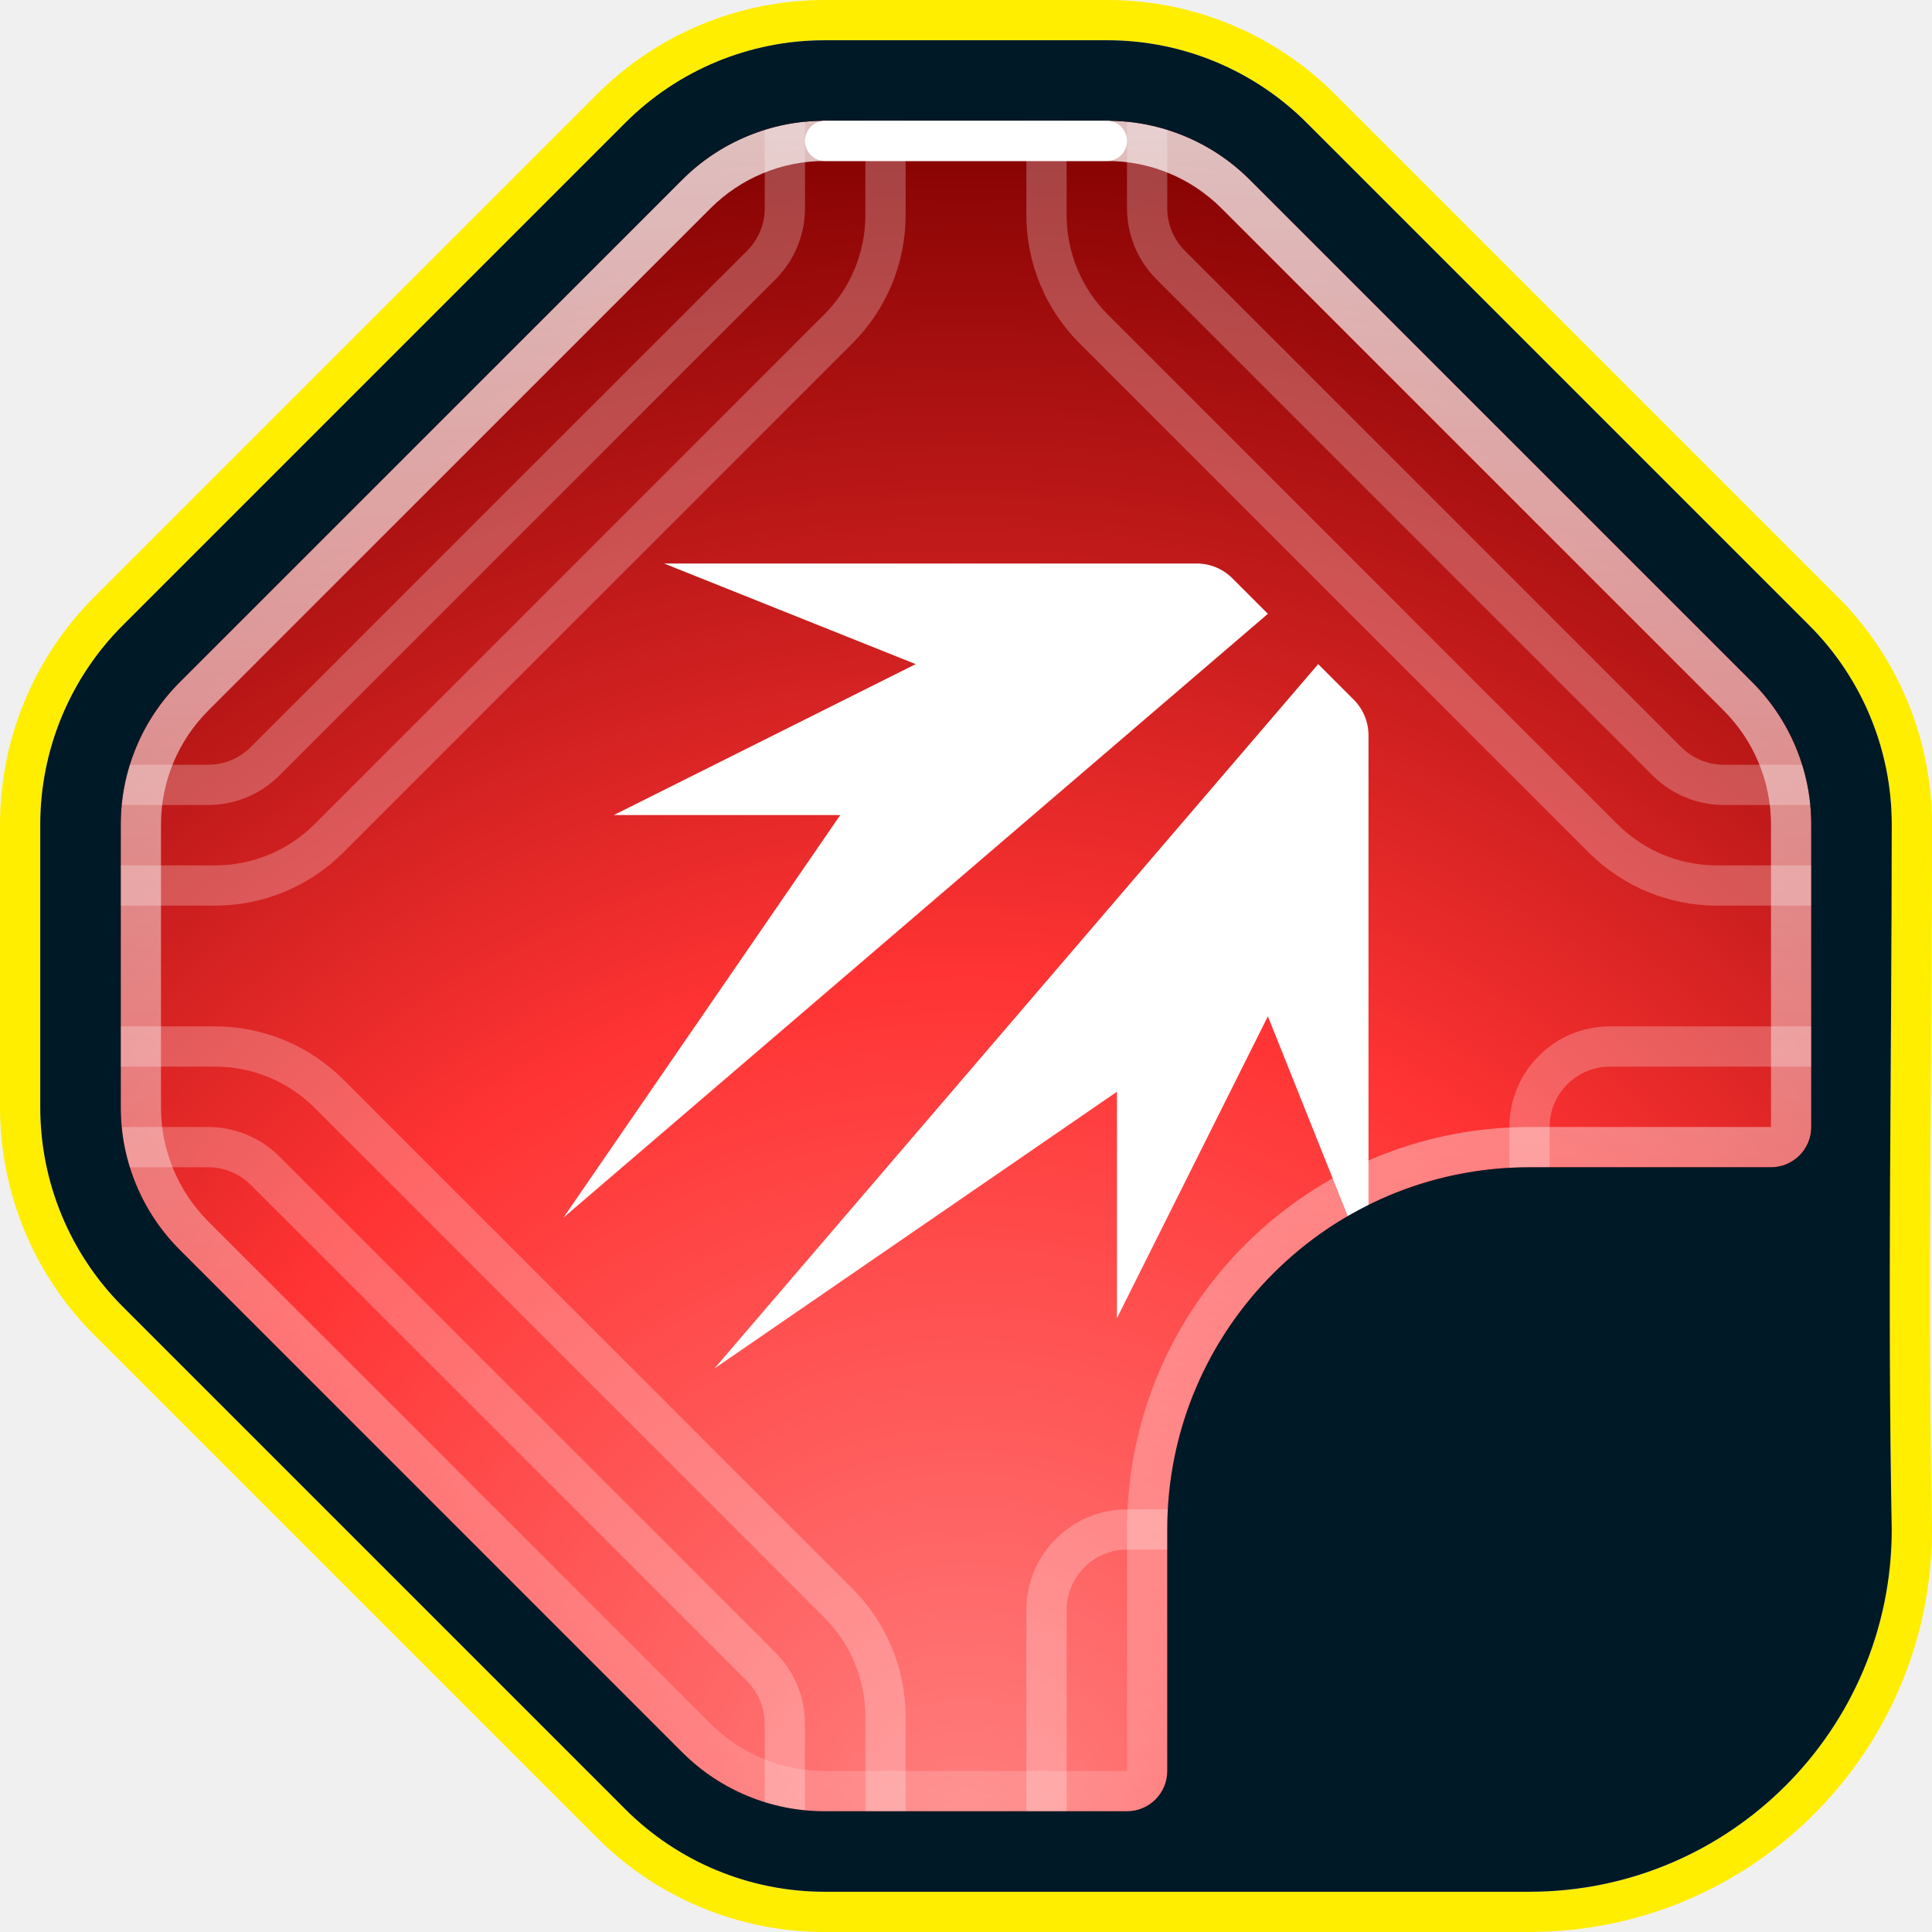
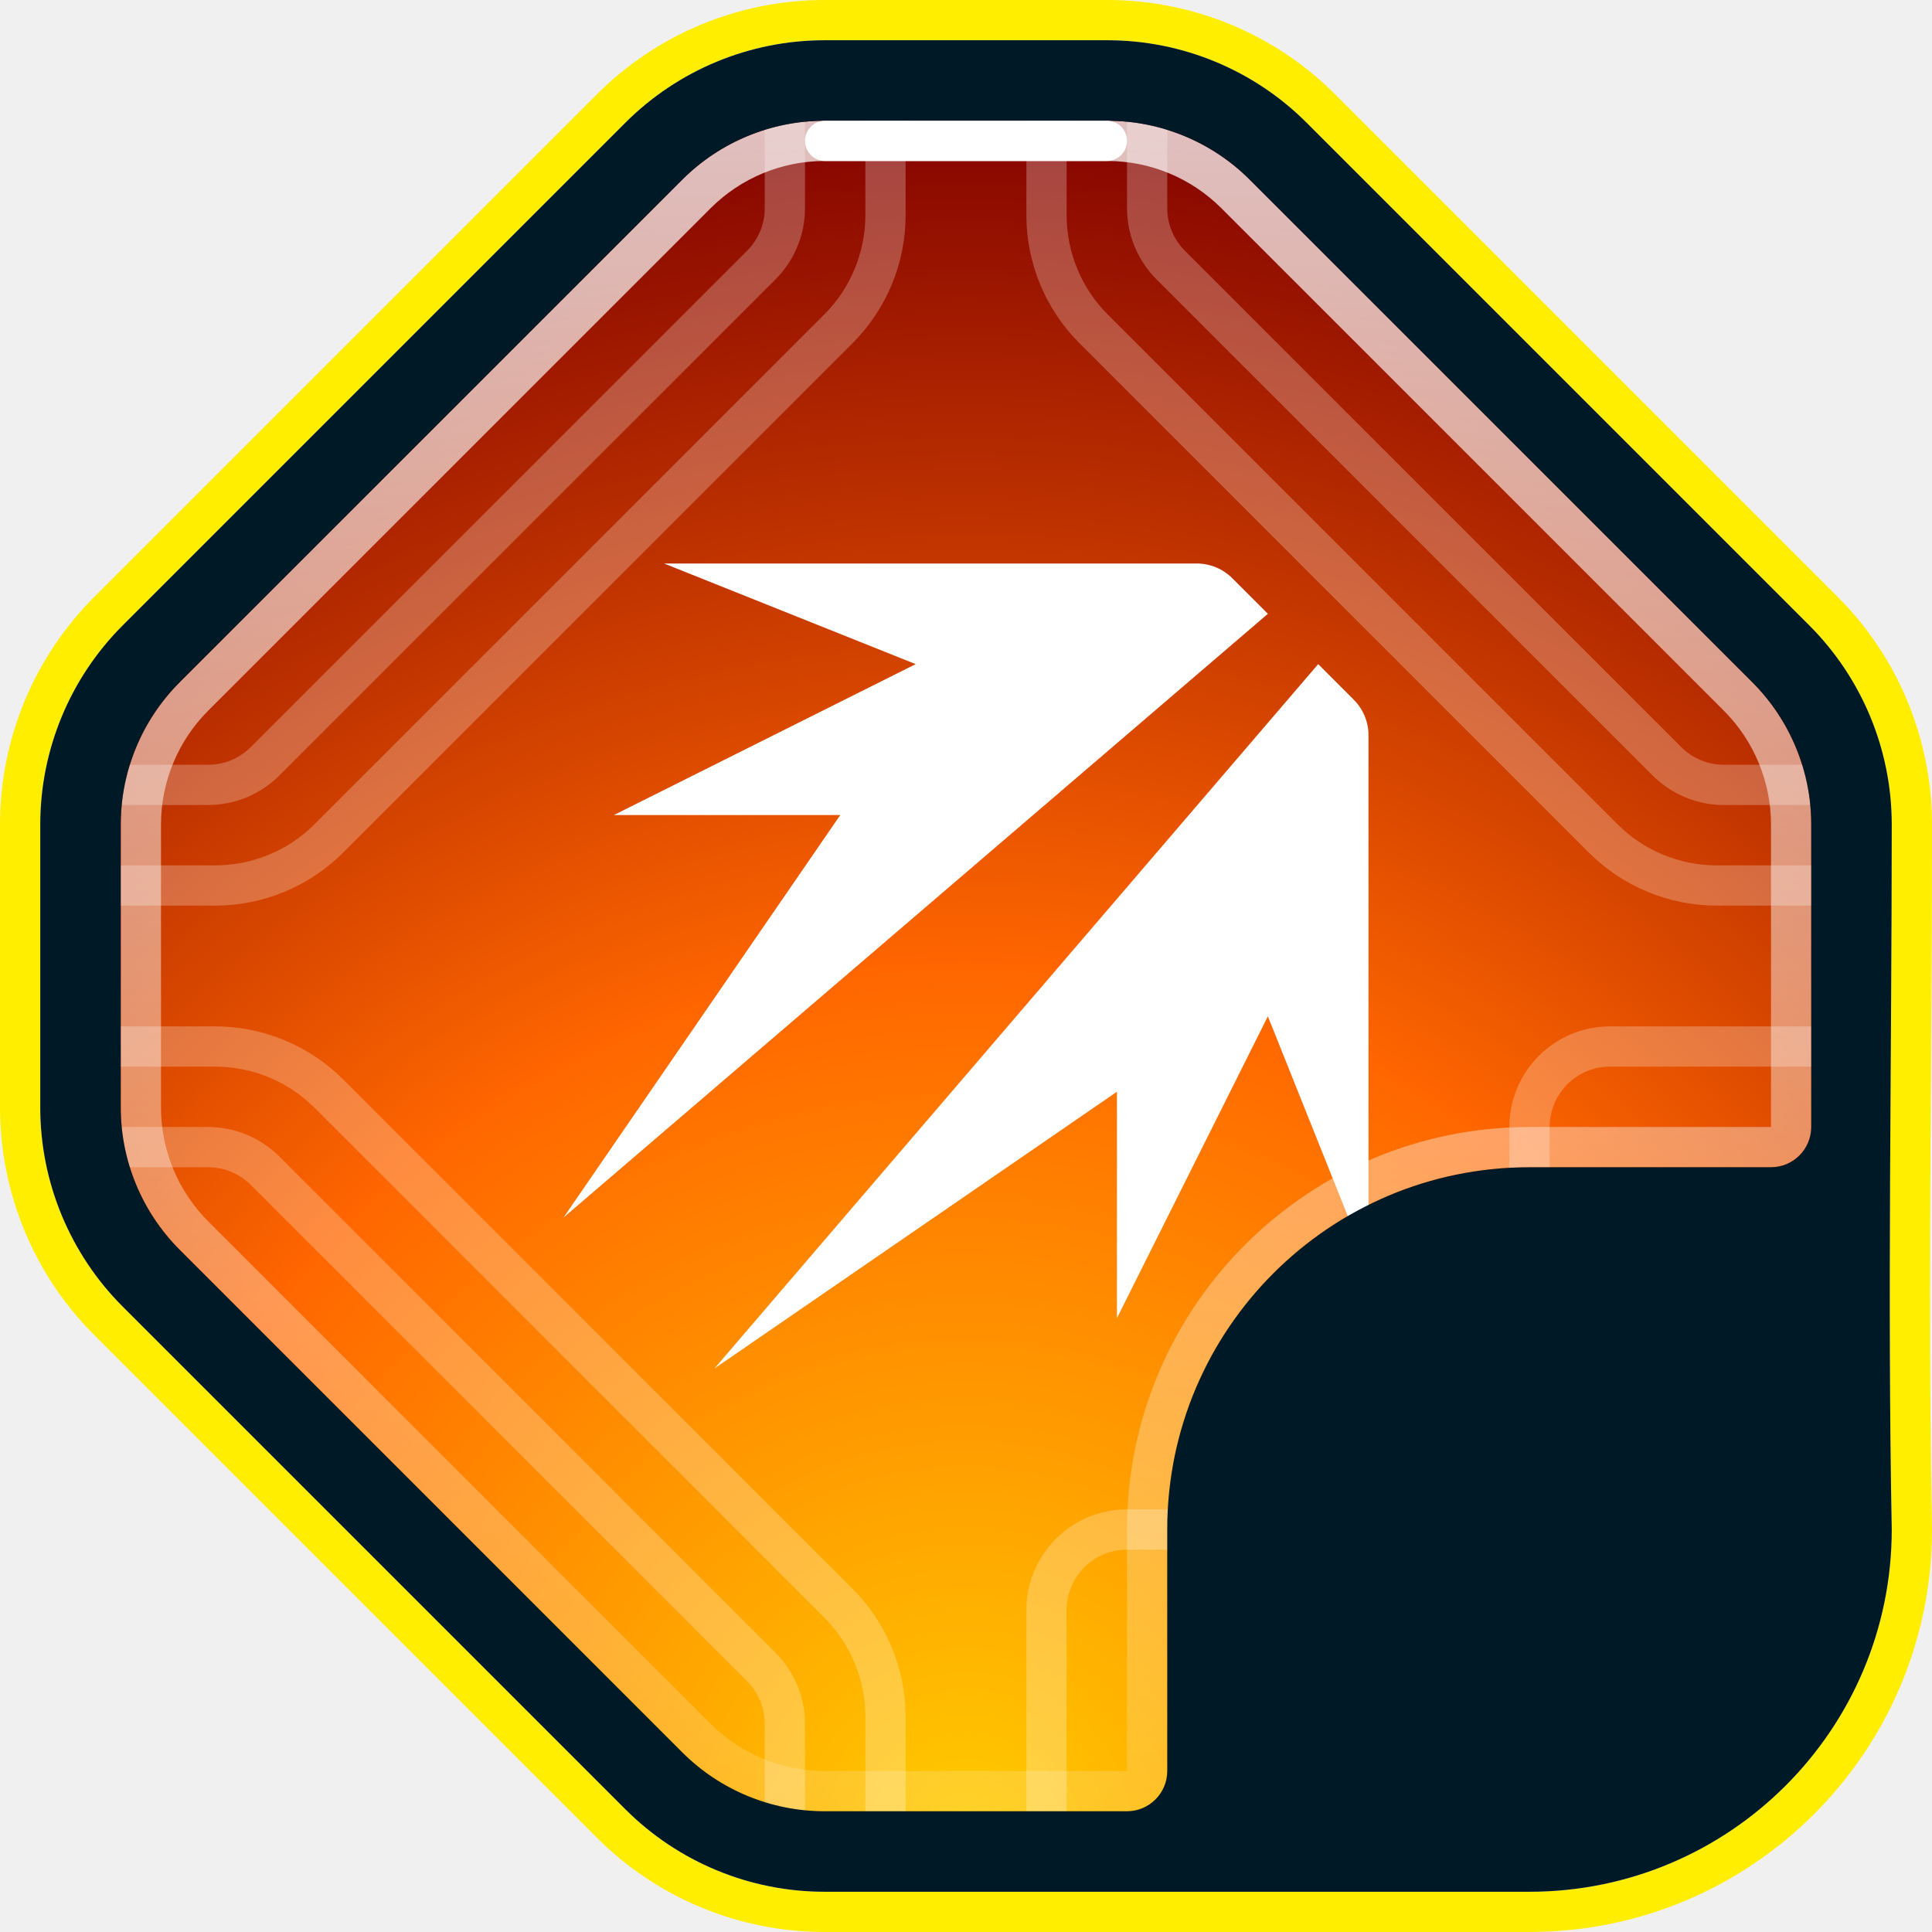
<svg xmlns="http://www.w3.org/2000/svg" width="24" height="24" viewBox="0 0 24 24" fill="none">
  <path fill-rule="evenodd" clip-rule="evenodd" d="M24 19C24 21.761 21.761 24 19 24H10.243C9.182 24 8.164 23.579 7.414 22.828L1.172 16.586C0.421 15.836 0 14.818 0 13.757V10.243C0 9.182 0.421 8.164 1.172 7.414L7.414 1.172C8.164 0.421 9.182 0 10.243 0H13.757C14.818 0 15.836 0.421 16.586 1.172L22.828 7.414C23.579 8.164 24 9.182 24 10.243C24 11.222 23.994 12.198 23.988 13.173C23.975 15.116 23.963 17.052 24 18.991L24 19ZM23.5 19C23.463 17.055 23.475 15.108 23.488 13.161C23.494 12.188 23.5 11.215 23.5 10.243C23.5 9.314 23.131 8.424 22.475 7.768L16.232 1.525C15.576 0.869 14.686 0.5 13.757 0.5H10.243C9.314 0.5 8.424 0.869 7.768 1.525L1.525 7.768C0.869 8.424 0.5 9.314 0.5 10.243V13.757C0.5 14.686 0.869 15.576 1.525 16.232L7.768 22.475C8.424 23.131 9.314 23.5 10.243 23.5H19C21.485 23.5 23.5 21.485 23.5 19Z" fill="#FFEE00" />
  <path d="M8.121 1.879L1.879 8.121C1.316 8.684 1 9.447 1 10.243V13.757C1 14.553 1.316 15.316 1.879 15.879L8.121 22.121C8.684 22.684 9.447 23 10.243 23H13.757C14.553 23 15.316 22.684 15.879 22.121L22.121 15.879C22.684 15.316 23 14.553 23 13.757V10.243C23 9.447 22.684 8.684 22.121 8.121L15.879 1.879C15.316 1.316 14.553 1 13.757 1H10.243C9.447 1 8.684 1.316 8.121 1.879Z" fill="url(#paint0_radial_5931_37206)" />
  <path fill-rule="evenodd" clip-rule="evenodd" d="M10 1V2.586C10 2.917 9.868 3.235 9.634 3.47L3.47 9.634C3.235 9.868 2.917 10 2.586 10H1V9.5H2.586C2.785 9.5 2.975 9.421 3.116 9.28L9.28 3.116C9.421 2.975 9.5 2.785 9.5 2.586V1H10ZM14 1V2.586C14 2.917 14.132 3.235 14.366 3.47L20.53 9.634C20.765 9.868 21.083 10 21.414 10H23V9.5H21.414C21.215 9.5 21.024 9.421 20.884 9.28L14.72 3.116C14.579 2.975 14.5 2.785 14.5 2.586V1H14ZM10 21.414V23H9.5V21.414C9.5 21.215 9.421 21.024 9.28 20.884L3.116 14.72C2.975 14.579 2.785 14.5 2.586 14.5H1V14H2.586C2.917 14 3.235 14.132 3.47 14.366L9.634 20.53C9.868 20.765 10 21.083 10 21.414ZM11.25 1V2.672C11.25 3.268 11.013 3.841 10.591 4.263L4.263 10.591C3.841 11.013 3.268 11.25 2.672 11.25H1V10.75H2.672C3.136 10.75 3.581 10.566 3.909 10.237L10.237 3.909C10.566 3.581 10.75 3.136 10.75 2.672V1H11.25ZM12.75 2.672V1H13.25V2.672C13.25 3.136 13.434 3.581 13.763 3.909L20.091 10.237C20.419 10.566 20.864 10.75 21.328 10.75H23V11.25H21.328C20.732 11.25 20.159 11.013 19.737 10.591L13.409 4.263C12.987 3.841 12.75 3.268 12.75 2.672ZM11.25 23V21.328C11.25 20.732 11.013 20.159 10.591 19.737L4.263 13.409C3.841 12.987 3.268 12.75 2.672 12.75H1V13.25H2.672C3.136 13.25 3.581 13.434 3.909 13.763L10.237 20.091C10.566 20.419 10.75 20.864 10.75 21.328V23H11.25ZM12.75 20V23H13.25V20C13.25 19.586 13.586 19.25 14 19.25H15V18.75H14C13.31 18.75 12.75 19.31 12.75 20ZM20 12.75C19.31 12.75 18.75 13.31 18.75 14V15H19.25V14C19.25 13.586 19.586 13.25 20 13.25H23V12.75H20Z" fill="white" fill-opacity="0.25" />
  <path fill-rule="evenodd" clip-rule="evenodd" d="M10.243 2C9.712 2 9.204 2.211 8.828 2.586L2.586 8.828C2.211 9.204 2 9.712 2 10.243V13.757C2 14.288 2.211 14.796 2.586 15.172L8.828 21.414C9.204 21.789 9.712 22 10.243 22H14V19C14 16.239 16.239 14 19 14H22V10.243C22 9.712 21.789 9.204 21.414 8.828L15.172 2.586C14.796 2.211 14.288 2 13.757 2H10.243ZM10.243 1.5C9.58 1.5 8.944 1.763 8.475 2.232L2.232 8.475C1.763 8.944 1.5 9.58 1.5 10.243V13.757C1.5 14.42 1.763 15.056 2.232 15.525L8.475 21.768C8.944 22.237 9.58 22.5 10.243 22.5H14C14.276 22.5 14.5 22.276 14.5 22V19C14.5 16.515 16.515 14.5 19 14.5H22C22.276 14.5 22.5 14.276 22.5 14V10.243C22.5 9.58 22.237 8.944 21.768 8.475L15.525 2.232C15.056 1.763 14.42 1.5 13.757 1.5H10.243Z" fill="url(#paint1_linear_5931_37206)" />
  <path d="M7.625 10.125H10.438L7 15.125L15.75 7.625L15.308 7.183C15.191 7.066 15.032 7 14.866 7H8.25L11.375 8.25L7.625 10.125Z" fill="white" />
  <path d="M13.875 16.375V13.562L8.875 17L16.375 8.25L16.817 8.692C16.934 8.809 17 8.968 17 9.134V15.75L15.75 12.625L13.875 16.375Z" fill="white" />
  <path fill-rule="evenodd" clip-rule="evenodd" d="M10.243 23.5C9.314 23.5 8.424 23.131 7.768 22.475L1.525 16.232C0.869 15.576 0.5 14.686 0.5 13.757V10.243C0.5 9.314 0.869 8.424 1.525 7.768L7.768 1.525C8.424 0.869 9.314 0.5 10.243 0.5H13.757C14.686 0.5 15.576 0.869 16.232 1.525L22.475 7.768C23.131 8.424 23.5 9.314 23.5 10.243C23.5 13.161 23.445 16.083 23.5 19C23.5 21.485 21.485 23.5 19 23.5C15.979 23.5 13.28 23.5 10.243 23.5ZM8.475 2.232C8.944 1.763 9.58 1.5 10.243 1.5H13.757C14.42 1.5 15.056 1.763 15.525 2.232L21.768 8.475C22.237 8.944 22.5 9.58 22.5 10.243V14C22.5 14.276 22.276 14.5 22 14.5H19C16.515 14.5 14.5 16.515 14.5 19V22C14.5 22.276 14.276 22.5 14 22.5H10.243C9.58 22.5 8.944 22.237 8.475 21.768L2.232 15.525C1.763 15.056 1.5 14.42 1.5 13.757V10.243C1.5 9.58 1.763 8.944 2.232 8.475L8.475 2.232Z" fill="#001926" />
  <rect x="10" y="1.5" width="4" height="0.5" rx="0.25" fill="white" />
  <defs>
    <radialGradient id="paint0_radial_5931_37206" cx="0" cy="0" r="1" gradientUnits="userSpaceOnUse" gradientTransform="translate(12 23) rotate(-90) scale(22)">
-       <stop stop-color="#FF8080" />
-       <stop offset="0.496" stop-color="#FF3333" />
+       <stop stop-color="#FFCC00" />
+       <stop offset="0.5" stop-color="#FF6600" />
      <stop offset="1" stop-color="#800000" />
    </radialGradient>
    <linearGradient id="paint1_linear_5931_37206" x1="12" y1="1.5" x2="12" y2="22.5" gradientUnits="userSpaceOnUse">
      <stop stop-color="white" stop-opacity="0.75" />
      <stop offset="1" stop-color="white" stop-opacity="0.15" />
    </linearGradient>
  </defs>
</svg>
